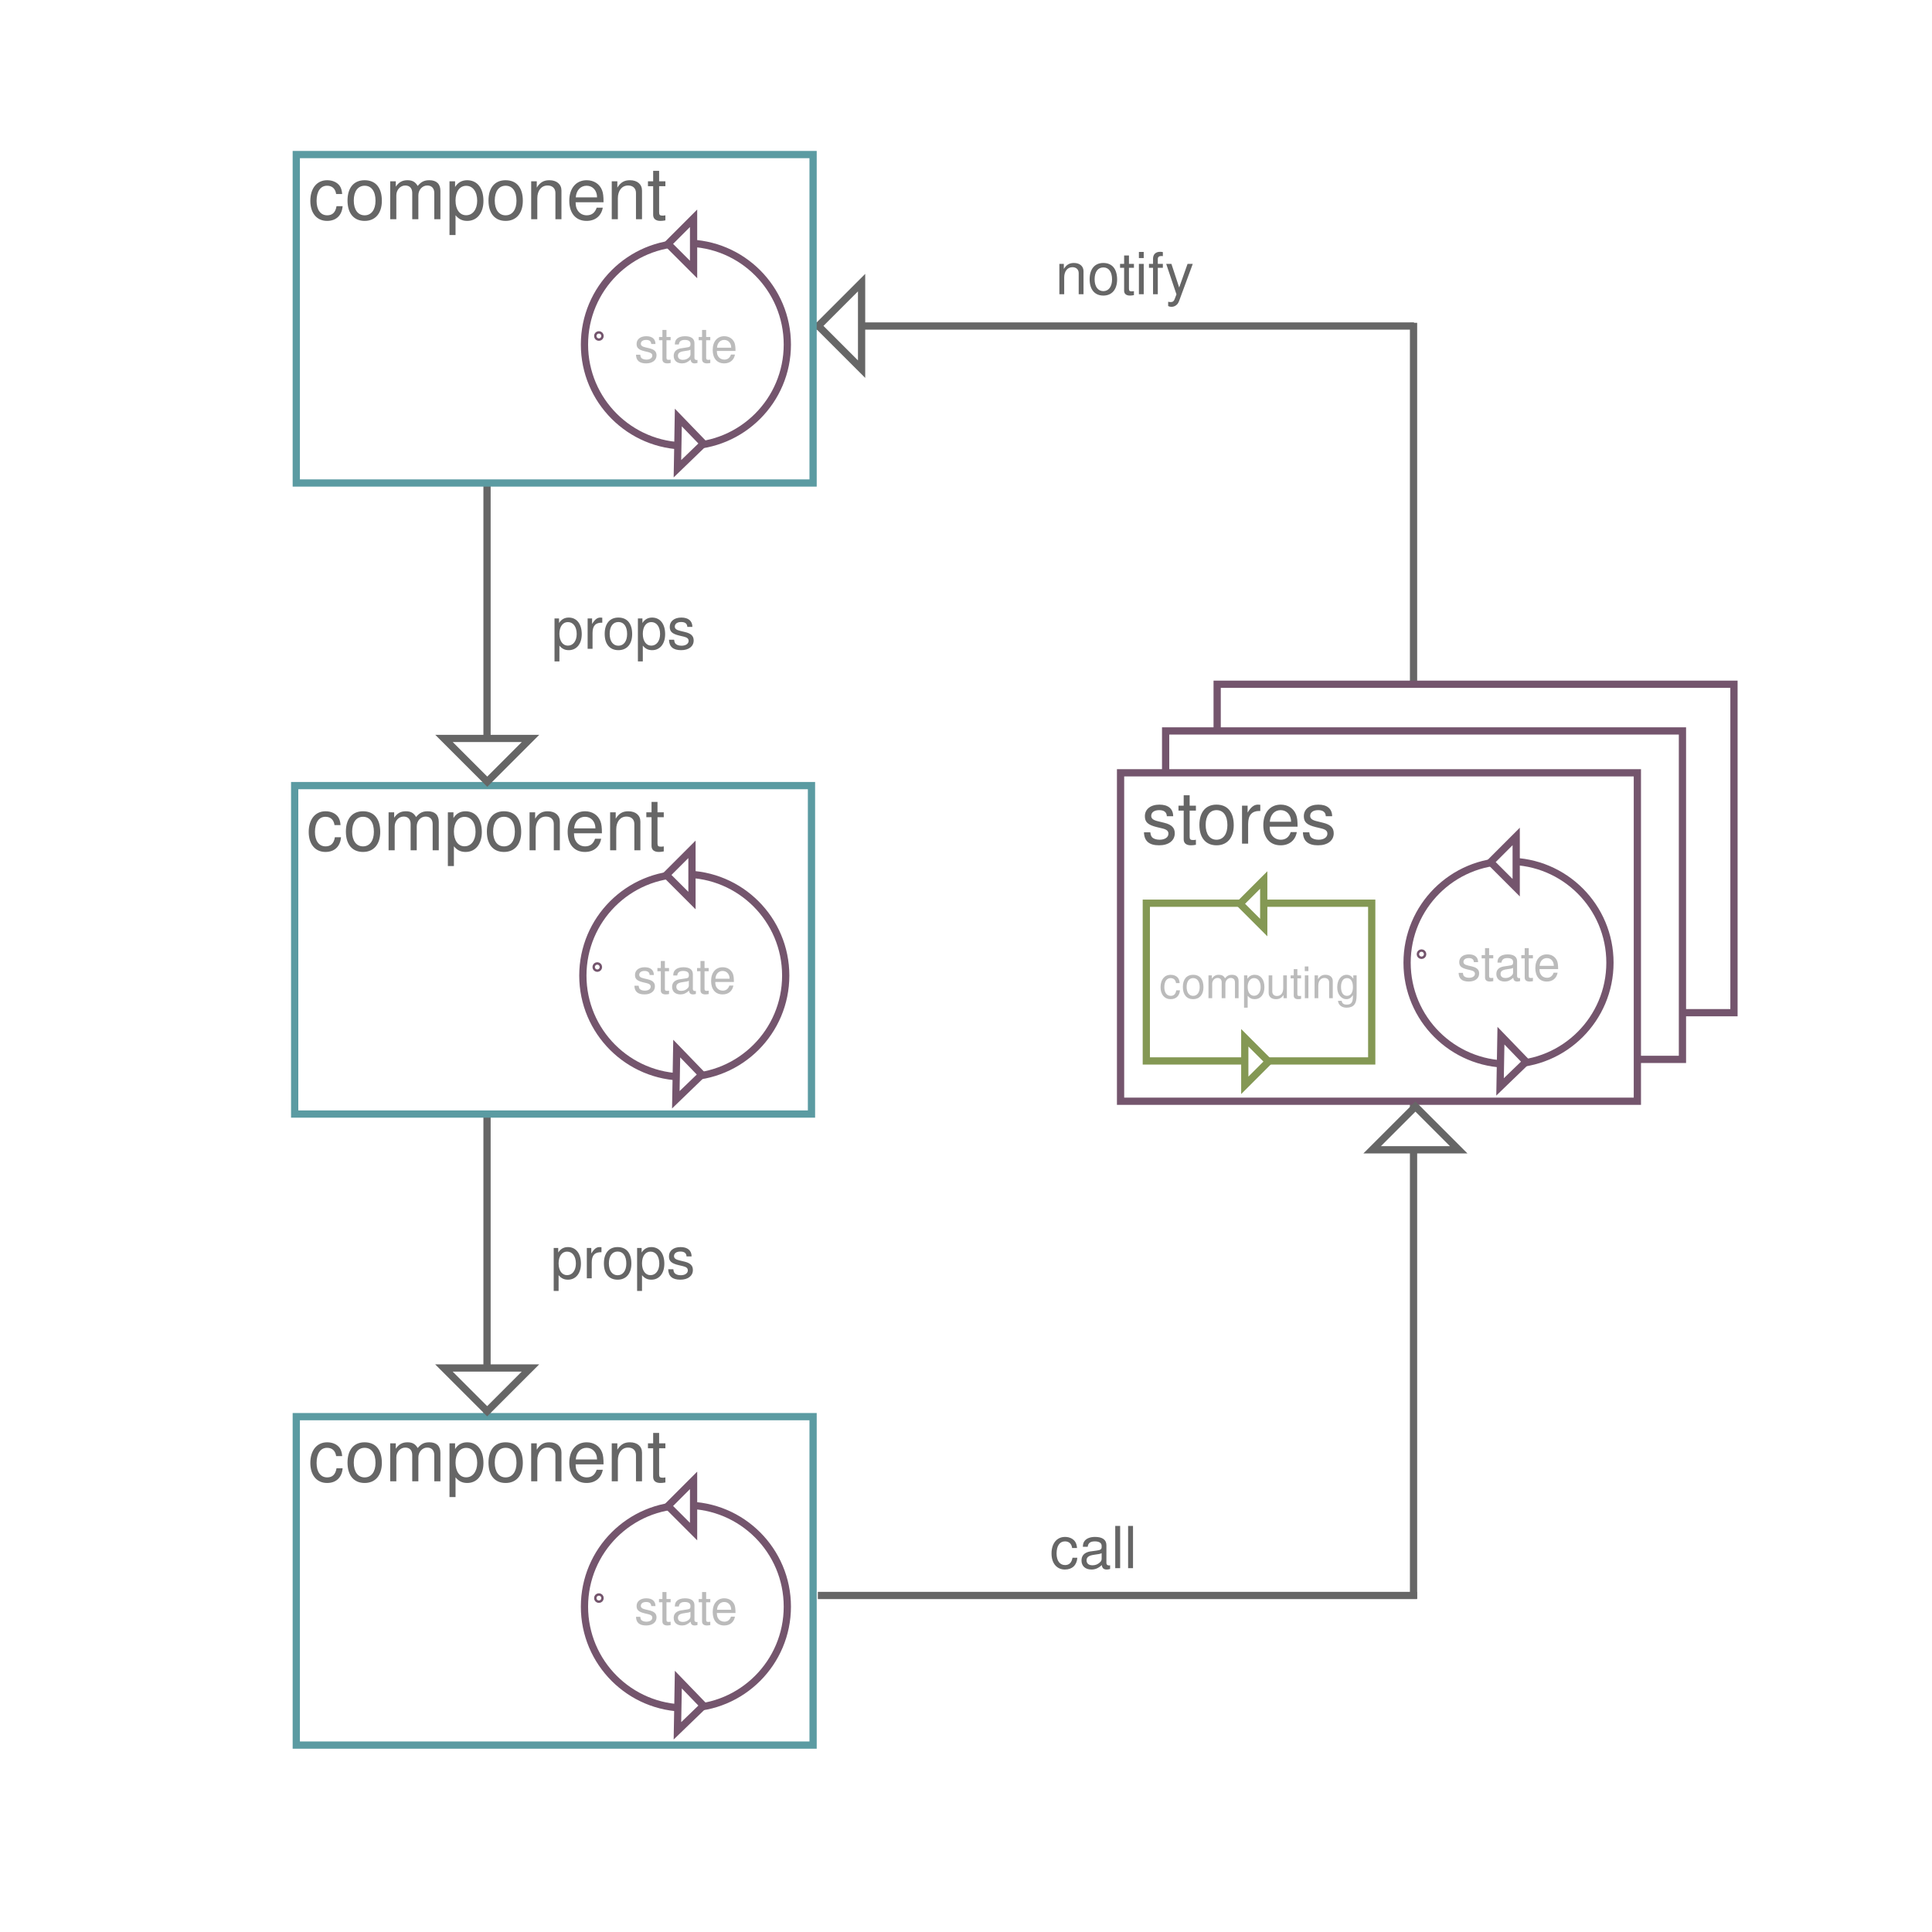
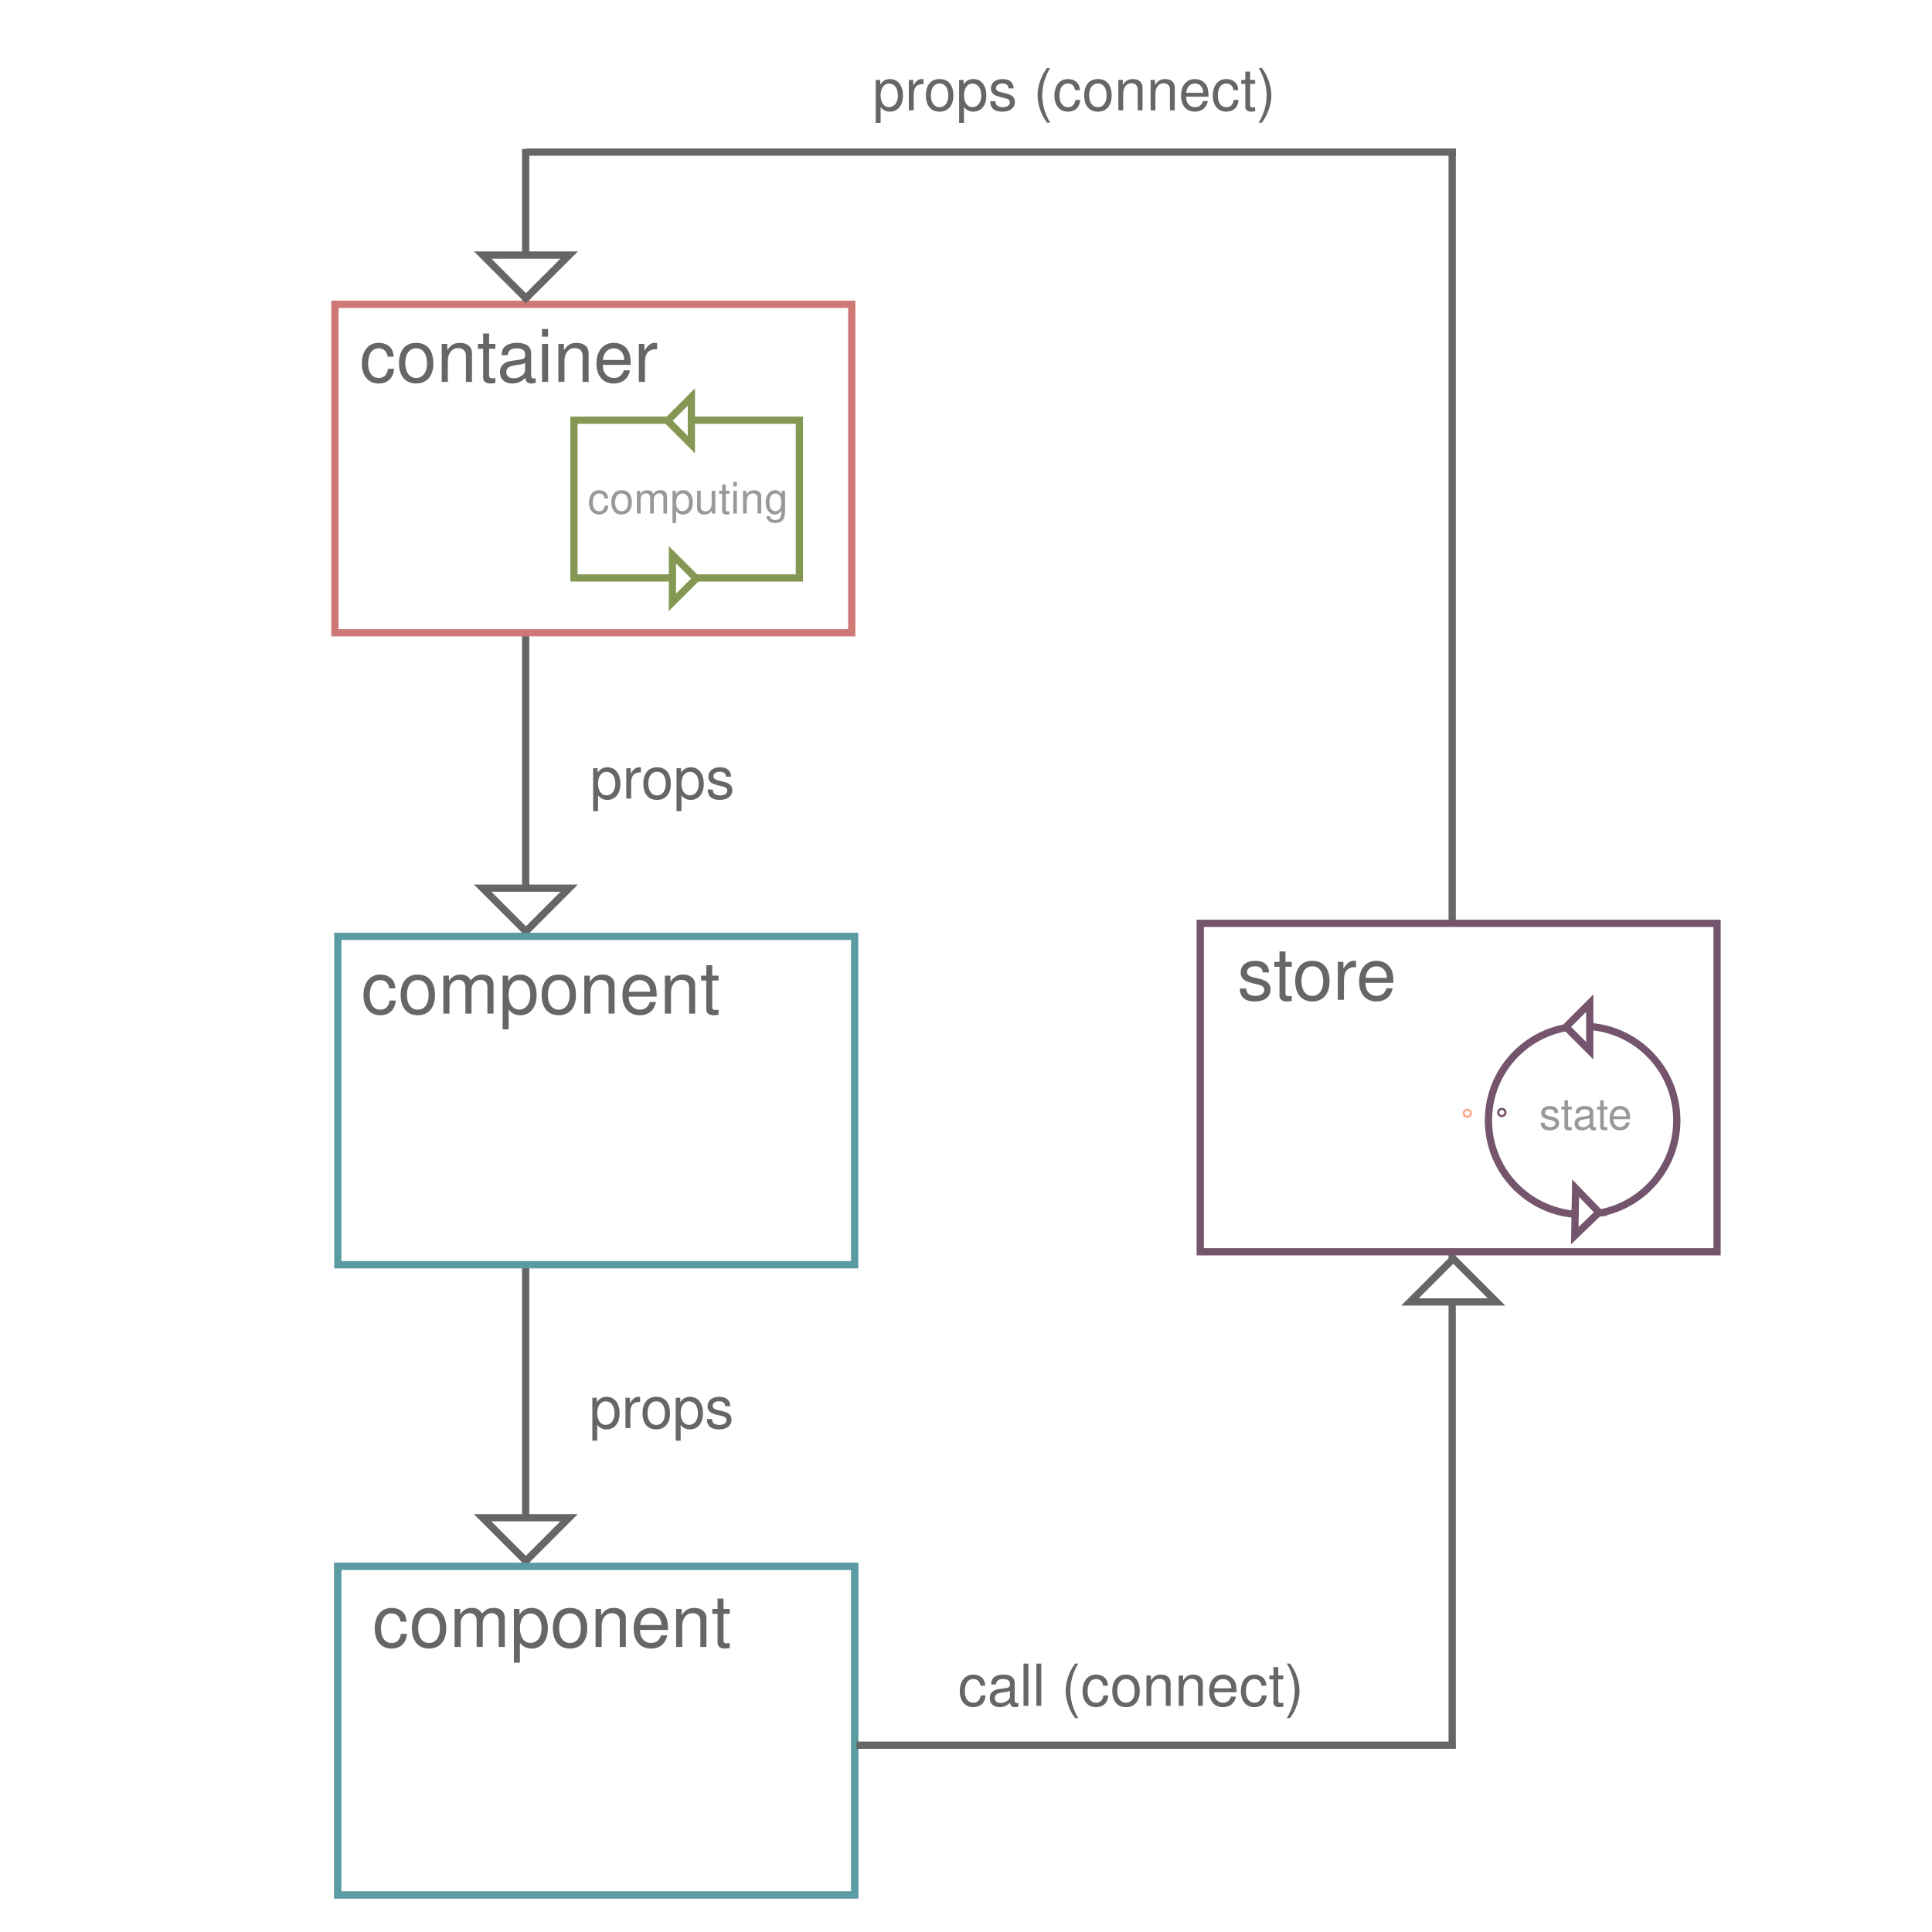
<svg xmlns="http://www.w3.org/2000/svg" width="400" height="400">
  <g>
-     <rect fill="#ffffff" id="canvas_background" height="402" width="402" y="-1" x="-1" />
-     <g display="none" id="canvasGrid">
-       <rect fill="url(#gridpattern)" stroke-width="0" y="0" x="0" height="100%" width="100%" id="svg_1" />
+     <rect x="-1" y="-1" width="402" height="402" id="canvas_background" fill="#ffffff" />
+     <g id="canvasGrid" display="none">
+       <rect id="svg_1" width="100%" height="100%" x="0" y="0" stroke-width="0" fill="url(#gridpattern)" />
    </g>
  </g>
  <g>
-     <line stroke="#666666" stroke-linecap="null" stroke-linejoin="null" id="svg_35" y2="292.692" x2="100.834" y1="100.333" x1="100.834" fill-opacity="null" stroke-width="1.5" fill="none" />
-     <line stroke="#666666" stroke-linecap="null" stroke-linejoin="null" id="svg_91" y2="331.019" x2="292.659" y1="66.832" x1="292.659" stroke-width="1.5" fill="none" />
-     <rect stroke="#74556D" id="svg_8" height="68" width="107" y="141.667" x="252" stroke-width="1.5" fill="#fff" />
-     <rect stroke="#74556D" id="svg_9" height="68" width="107" y="151.333" x="241.333" stroke-width="1.5" fill="#fff" />
-     <rect stroke="#74556D" id="svg_10" height="68" width="107" y="160" x="232" stroke-width="1.5" fill="#fff" />
-     <path id="svg_22" d="m-111.432,213.76l0,-1.49l1.49,1.49l-1.49,0z" fill-opacity="null" stroke-opacity="null" stroke-width="1.5" stroke="#444444" fill="#fff" />
-     <rect id="svg_46" height="15.333" width="20" y="332.313" x="114.275" stroke-width="0" stroke="#B8D078" fill="none" />
-     <rect stroke="#849854" id="svg_50" height="32.657" width="46.667" y="187" x="237.333" stroke-width="1.5" fill="#fff" />
-     <ellipse stroke="#FFAC8D" ry="0.232" id="svg_53" cy="199.491" cx="295.773" stroke-width="1.5" fill="#fff" />
-     <path stroke="#849854" id="svg_56" d="m256.718,187.118l4.924,-4.924l0,9.848l-4.924,-4.924z" stroke-width="1.5" fill="#fff" />
-     <path transform="rotate(-180 260.1803,219.7846) " stroke="#849854" id="svg_57" d="m257.718,219.785l4.924,-4.924l0,9.848l-4.924,-4.924z" stroke-width="1.5" fill="#fff" />
-     <text xml:space="preserve" text-anchor="start" font-family="Helvetica, Arial, sans-serif" font-size="15" id="svg_58" y="174.667" x="236.333" fill-opacity="null" stroke-width="0" stroke="#FFAC8D" fill="#666666">stores</text>
-     <rect id="svg_66" height="15.333" width="20" y="71" x="113.675" stroke-width="0" stroke="#B8D078" fill="none" />
-     <rect id="svg_74" height="15.333" width="20" y="332.313" x="114.275" stroke-width="0" stroke="#B8D078" fill="none" />
-     <rect id="svg_82" height="15.333" width="20" y="201.853" x="114.275" stroke-width="0" stroke="#B8D078" fill="none" />
-     <line stroke="#666666" stroke-linecap="null" stroke-linejoin="null" id="svg_90" y2="330.325" x2="293.37" y1="330.325" x1="169.329" stroke-width="1.5" fill="none" />
-     <path transform="rotate(135 293.047,238.05) " id="svg_30" d="m286.714,244.383l0,-12.667l12.667,12.667l-12.667,0z" fill-opacity="null" stroke-width="1.5" stroke="#666666" fill="#fff" />
-     <line stroke="#666666" stroke-linecap="null" stroke-linejoin="null" id="svg_93" y2="67.498" x2="292.752" y1="67.498" x1="168.996" fill-opacity="null" stroke-opacity="null" stroke-width="1.5" fill="none" />
-     <path transform="rotate(45 178.3828,67.47099) " stroke="#666666" id="svg_32" d="m172.05,73.804l0,-12.667l12.667,12.667l-12.667,0z" fill-opacity="null" stroke-width="1.5" fill="#fff" />
-     <text xml:space="preserve" text-anchor="start" font-family="Helvetica, Arial, sans-serif" font-size="12" id="svg_94" y="60.914" x="218.489" fill-opacity="null" stroke-width="0" stroke="#666666" fill="#666666">notify</text>
-     <text xml:space="preserve" text-anchor="start" font-family="Helvetica, Arial, sans-serif" font-size="12" id="svg_95" y="134.33" x="114.164" fill-opacity="null" stroke-width="0" stroke="#666666" fill="#666666">props</text>
-     <text xml:space="preserve" text-anchor="start" font-family="Helvetica, Arial, sans-serif" font-size="12" id="svg_97" y="264.664" x="113.998" fill-opacity="null" stroke-width="0" stroke="#666666" fill="#666666">props</text>
-     <text xml:space="preserve" text-anchor="start" font-family="Helvetica, Arial, sans-serif" font-size="12" id="svg_98" y="324.668" x="217.333" fill-opacity="null" stroke-width="0" stroke="#666666" fill="#666666">call</text>
-     <text fill="#BBBBBB" stroke="#000" stroke-width="0" x="240" y="206.666" id="svg_3" font-size="9" font-family="Helvetica, Arial, sans-serif" text-anchor="start" xml:space="preserve">computing</text>
-     <g id="svg_25">
-       <g id="svg_23">
-         <ellipse ry="21" rx="21" id="svg_16" cy="199.318" cx="312.322" fill-opacity="null" stroke-width="1.5" stroke="#74556D" fill="#fff" />
-         <path transform="rotate(45 313.9114,178.4815) " stroke="#74556D" id="svg_18" d="m310.162,182.231l0,-7.5l7.5,7.5l-7.5,0z" stroke-width="1.5" fill="#fff" />
-         <ellipse ry="0.25" id="svg_20" cy="197.55" cx="294.309" fill-opacity="null" stroke-opacity="null" stroke-width="1.5" stroke="#74556D" fill="#fff" />
-         <path stroke="#74556D" transform="rotate(-134 310.6616,219.7292) " id="svg_21" d="m306.912,223.479l0,-7.5l7.5,7.5l-7.5,0z" stroke-width="1.5" fill="#fff" />
-       </g>
-       <text fill="#BBBBBB" stroke="#000" stroke-width="0" x="301.647" y="202.985" id="svg_24" font-size="10" font-family="Helvetica, Arial, sans-serif" text-anchor="start" xml:space="preserve">state</text>
+     <line fill="none" stroke-width="1.5" fill-opacity="null" x1="108.834" y1="30.835" x2="108.834" y2="323.692" id="svg_35" stroke-linejoin="null" stroke-linecap="null" stroke="#666666" />
+     <rect fill="#fff" stroke-width="1.5" x="69.941" y="324.313" width="107" height="68" id="svg_7" stroke="#5B9BA2" />
+     <line fill="none" stroke-width="1.5" x1="300.659" y1="31" x2="300.659" y2="362.019" id="svg_91" stroke-linejoin="null" stroke-linecap="null" stroke="#666666" />
+     <rect fill="#fff" stroke-width="1.5" x="248.5" y="191.167" width="107" height="68" id="svg_8" stroke="#74556D" />
+     <g id="svg_19">
+       <ellipse fill="#fff" stroke="#74556D" stroke-width="1.5" fill-opacity="null" cx="149.941" cy="364.646" id="svg_11" rx="21" ry="21" />
+       <path fill="#fff" stroke-width="1.5" d="m147.781,347.559l0,-7.5l7.5,7.5l-7.5,0z" id="svg_12" stroke="#74556D" transform="rotate(45 151.5307,343.8096) " />
+       <ellipse fill="#fff" stroke="#74556D" stroke-width="1.5" stroke-opacity="null" fill-opacity="null" cx="131.928" cy="362.879" id="svg_14" ry="0.25" />
+       <path fill="#fff" stroke-width="1.5" d="m144.531,388.807l0,-7.5l7.5,7.5l-7.5,0z" id="svg_17" transform="rotate(-134 148.2809,385.0573) " stroke="#74556D" />
    </g>
-     <g id="svg_26">
-       <rect stroke="#5B9BA2" id="svg_59" height="68" width="107" y="32" x="61.342" stroke-width="1.5" fill="#fff" />
-       <text stroke="#000000" xml:space="preserve" text-anchor="start" font-family="Helvetica, Arial, sans-serif" font-size="15" id="svg_84" y="45.391" x="63.78" stroke-width="0" fill="#666666">component</text>
-       <g id="svg_15">
-         <g id="svg_64">
-           <ellipse ry="21" rx="21" id="svg_60" cy="71.333" cx="142.009" fill-opacity="null" stroke-width="1.5" stroke="#74556D" fill="#fff" />
-           <path transform="rotate(45 143.598,50.49648) " stroke="#74556D" id="svg_61" d="m139.848,54.246l0,-7.5l7.5,7.5l-7.5,0z" stroke-width="1.5" fill="#fff" />
-           <ellipse ry="0.25" id="svg_62" cy="69.565" cx="123.995" fill-opacity="null" stroke-opacity="null" stroke-width="1.5" stroke="#74556D" fill="#fff" />
-           <path stroke="#74556D" transform="rotate(-134 140.3482,91.74416) " id="svg_63" d="m136.598,95.494l0,-7.5l7.5,7.5l-7.5,0z" stroke-width="1.5" fill="#fff" />
-         </g>
-         <text fill="#BBBBBB" stroke="#000" stroke-width="0" x="131.333" y="75" id="svg_4" font-size="10" font-family="Helvetica, Arial, sans-serif" text-anchor="start" xml:space="preserve">state</text>
-       </g>
+     <path fill="#fff" stroke="#444444" stroke-width="1.5" stroke-opacity="null" fill-opacity="null" d="m-111.432,213.76l0,-1.49l1.49,1.49l-1.49,0z" id="svg_22" />
+     <path fill="#fff" stroke="#666666" stroke-width="1.5" fill-opacity="null" d="m102.534,320.561l0,-12.667l12.667,12.667l-12.667,0z" id="svg_31" transform="rotate(-45 108.8672,314.2281) " />
+     <path fill="#fff" stroke="#666666" stroke-width="1.5" fill-opacity="null" d="m102.55,190.218l0,-12.667l12.667,12.667l-12.667,0z" id="svg_29" transform="rotate(-45 108.8833,183.8851) " />
+     <text fill="#666666" stroke-width="0" x="72.305" y="338.98" id="svg_43" font-size="16" font-family="Helvetica, Arial, sans-serif" text-anchor="start" xml:space="preserve" transform="matrix(0.9943852,0,0,1,1.042853,0) " stroke="#000000">componet</text>
+     <rect fill="none" stroke="#B8D078" stroke-width="0" x="122.275" y="363.313" width="20" height="15.333" id="svg_46" />
+     <rect fill="#fff" stroke-width="1.5" x="69.342" y="63" width="107" height="68" id="svg_59" stroke="#CE7975" />
+     <rect fill="#fff" stroke-width="1.5" x="118.834" y="87" width="46.667" height="32.657" id="svg_50" stroke="#849854" />
+     <ellipse fill="#fff" stroke-width="1.5" cx="303.773" cy="230.492" id="svg_53" ry="0.232" stroke="#FFAC8D" />
+     <path fill="#fff" stroke-width="1.5" d="m138.218,87.118l4.924,-4.924l0,9.848l-4.924,-4.924z" id="svg_56" stroke="#849854" />
+     <path fill="#fff" stroke-width="1.5" d="m139.218,119.785l4.924,-4.924l0,9.848l-4.924,-4.924z" id="svg_57" stroke="#849854" transform="rotate(-180 141.6805,119.785) " />
+     <text fill="#666666" stroke="#FFAC8D" stroke-width="0" fill-opacity="null" x="256.167" y="207" id="svg_58" font-size="15" font-family="Helvetica, Arial, sans-serif" text-anchor="start" xml:space="preserve">store</text>
+     <rect fill="none" stroke="#B8D078" stroke-width="0" x="121.676" y="102" width="20" height="15.333" id="svg_66" />
+     <rect fill="#fff" stroke-width="1.5" x="69.941" y="324.313" width="107" height="68" id="svg_67" stroke="#5B9BA2" />
+     <rect fill="none" stroke="#B8D078" stroke-width="0" x="122.275" y="363.313" width="20" height="15.333" id="svg_74" />
+     <rect fill="#fff" stroke-width="1.5" x="69.941" y="193.853" width="107" height="68" id="svg_75" stroke="#5B9BA2" />
+     <text fill="#666666" stroke-width="0" x="74.782" y="209.852" id="svg_81" font-size="15" font-family="Helvetica, Arial, sans-serif" text-anchor="start" xml:space="preserve" stroke="#000000">component</text>
+     <text fill="#666666" stroke-width="0" x="77.115" y="340.979" id="svg_83" font-size="15" font-family="Helvetica, Arial, sans-serif" text-anchor="start" xml:space="preserve" stroke="#000000">component</text>
+     <text fill="#666666" stroke-width="0" x="74.447" y="79.058" id="svg_84" font-size="15" font-family="Helvetica, Arial, sans-serif" text-anchor="start" xml:space="preserve" stroke="#000000">container</text>
+     <g id="svg_89" stroke="null">
+       <ellipse fill="#fff" stroke-width="1.5" fill-opacity="null" cx="327.667" cy="231.967" id="svg_85" rx="19.5" ry="19.5" stroke="#74556D" />
+       <path fill="#fff" stroke-width="1.5" d="m324.218,212.618l4.924,-4.924l0,9.848l-4.924,-4.924z" id="svg_86" stroke="#74556D" />
+       <ellipse fill="#fff" stroke-width="1.5" stroke-opacity="null" fill-opacity="null" cx="310.94" cy="230.325" id="svg_87" ry="0.232" stroke="#74556D" />
+       <path fill="#fff" stroke-width="1.5" d="m331.048,251.006l-5.009,4.838l0.172,-9.847l4.838,5.009l0,0z" id="svg_88" stroke="#74556D" />
    </g>
-     <g id="svg_41">
-       <rect stroke="#5B9BA2" id="svg_27" height="68" width="107" y="162.651" x="61.009" stroke-width="1.5" fill="#fff" />
-       <text stroke="#000000" xml:space="preserve" text-anchor="start" font-family="Helvetica, Arial, sans-serif" font-size="15" id="svg_28" y="176.042" x="63.447" stroke-width="0" fill="#666666">component</text>
-       <g id="svg_40">
-         <g id="svg_38">
-           <ellipse ry="21" rx="21" id="svg_33" cy="201.984" cx="141.675" fill-opacity="null" stroke-width="1.5" stroke="#74556D" fill="#fff" />
-           <path transform="rotate(45 143.2647,181.1478) " stroke="#74556D" id="svg_34" d="m139.515,184.898l0,-7.5l7.5,7.5l-7.5,0z" stroke-width="1.5" fill="#fff" />
-           <ellipse ry="0.25" id="svg_36" cy="200.217" cx="123.662" fill-opacity="null" stroke-opacity="null" stroke-width="1.5" stroke="#74556D" fill="#fff" />
-           <path stroke="#74556D" transform="rotate(-134 140.0149,222.3955) " id="svg_37" d="m136.265,226.145l0,-7.5l7.5,7.5l-7.5,0z" stroke-width="1.5" fill="#fff" />
-         </g>
-         <text fill="#BBBBBB" stroke="#000" stroke-width="0" x="131" y="205.651" id="svg_39" font-size="10" font-family="Helvetica, Arial, sans-serif" text-anchor="start" xml:space="preserve">state</text>
-       </g>
-     </g>
-     <path transform="rotate(-45 100.8832,152.8848) " id="svg_29" d="m94.55,159.218l0,-12.667l12.667,12.667l-12.667,0z" fill-opacity="null" stroke-width="1.5" stroke="#666666" fill="#fff" />
-     <g id="svg_54">
-       <rect stroke="#5B9BA2" id="svg_42" height="68" width="107" y="293.302" x="61.342" stroke-width="1.5" fill="#fff" />
-       <text stroke="#000000" xml:space="preserve" text-anchor="start" font-family="Helvetica, Arial, sans-serif" font-size="15" id="svg_43" y="306.694" x="63.78" stroke-width="0" fill="#666666">component</text>
-       <g id="svg_52">
-         <g id="svg_49">
-           <ellipse ry="21" rx="21" id="svg_44" cy="332.636" cx="142.009" fill-opacity="null" stroke-width="1.5" stroke="#74556D" fill="#fff" />
-           <path transform="rotate(45 143.598,311.7992) " stroke="#74556D" id="svg_45" d="m139.848,315.549l0,-7.5l7.5,7.5l-7.5,0z" stroke-width="1.5" fill="#fff" />
-           <ellipse ry="0.25" id="svg_47" cy="330.868" cx="123.995" fill-opacity="null" stroke-opacity="null" stroke-width="1.5" stroke="#74556D" fill="#fff" />
-           <path stroke="#74556D" transform="rotate(-134 140.3482,353.0469) " id="svg_48" d="m136.598,356.797l0,-7.5l7.5,7.5l-7.5,0z" stroke-width="1.5" fill="#fff" />
-         </g>
-         <text fill="#BBBBBB" stroke="#000" stroke-width="0" x="131.333" y="336.303" id="svg_51" font-size="10" font-family="Helvetica, Arial, sans-serif" text-anchor="start" xml:space="preserve">state</text>
-       </g>
-     </g>
-     <path transform="rotate(-45 100.8671,283.2278) " id="svg_31" d="m94.534,289.561l0,-12.667l12.667,12.667l-12.667,0z" fill-opacity="null" stroke-width="1.5" stroke="#666666" fill="#fff" />
+     <line fill="none" stroke-width="1.5" x1="177.329" y1="361.325" x2="301.37" y2="361.325" id="svg_90" stroke-linejoin="null" stroke-linecap="null" stroke="#666666" />
+     <path fill="#fff" stroke="#666666" stroke-width="1.5" fill-opacity="null" d="m294.547,275.884l0,-12.667l12.667,12.667l-12.667,0z" id="svg_30" transform="rotate(135 300.8804,269.5502) " />
+     <line fill="none" stroke-width="1.5" stroke-opacity="null" fill-opacity="null" x1="108.997" y1="31.499" x2="301.419" y2="31.499" id="svg_93" stroke-linejoin="null" stroke-linecap="null" stroke="#666666" />
+     <path fill="#fff" stroke-width="1.5" fill-opacity="null" d="m102.552,59.139l0,-12.667l12.667,12.667l-12.667,0z" id="svg_32" stroke="#666666" transform="rotate(-45 108.8853,52.80606) " />
+     <text fill="#666666" stroke="#666666" stroke-width="0" fill-opacity="null" x="122.164" y="165.33" id="svg_95" font-size="12" font-family="Helvetica, Arial, sans-serif" text-anchor="start" xml:space="preserve">props</text>
+     <text fill="#666666" stroke="#666666" stroke-width="0" fill-opacity="null" x="121.998" y="295.664" id="svg_97" font-size="12" font-family="Helvetica, Arial, sans-serif" text-anchor="start" xml:space="preserve">props</text>
+     <text fill="#666666" stroke="#666666" stroke-width="0" fill-opacity="null" x="198.334" y="353.168" id="svg_98" font-size="12" font-family="Helvetica, Arial, sans-serif" text-anchor="start" xml:space="preserve">call (connect)</text>
+     <text fill="#666666" stroke="#666666" stroke-width="0" fill-opacity="null" x="180.666" y="22.835" id="svg_99" font-size="12" font-family="Helvetica, Arial, sans-serif" text-anchor="start" xml:space="preserve">props (connect)</text>
+     <text stroke="#666666" fill="#999999" stroke-width="0" fill-opacity="null" x="318.664" y="233.83" id="svg_2" font-size="9" font-family="Helvetica, Arial, sans-serif" text-anchor="start" xml:space="preserve">state</text>
+     <text stroke="#666666" fill="#999999" stroke-width="0" fill-opacity="null" x="121.665" y="106.33" id="svg_3" font-size="9" font-family="Helvetica, Arial, sans-serif" text-anchor="start" xml:space="preserve">computing</text>
  </g>
</svg>
